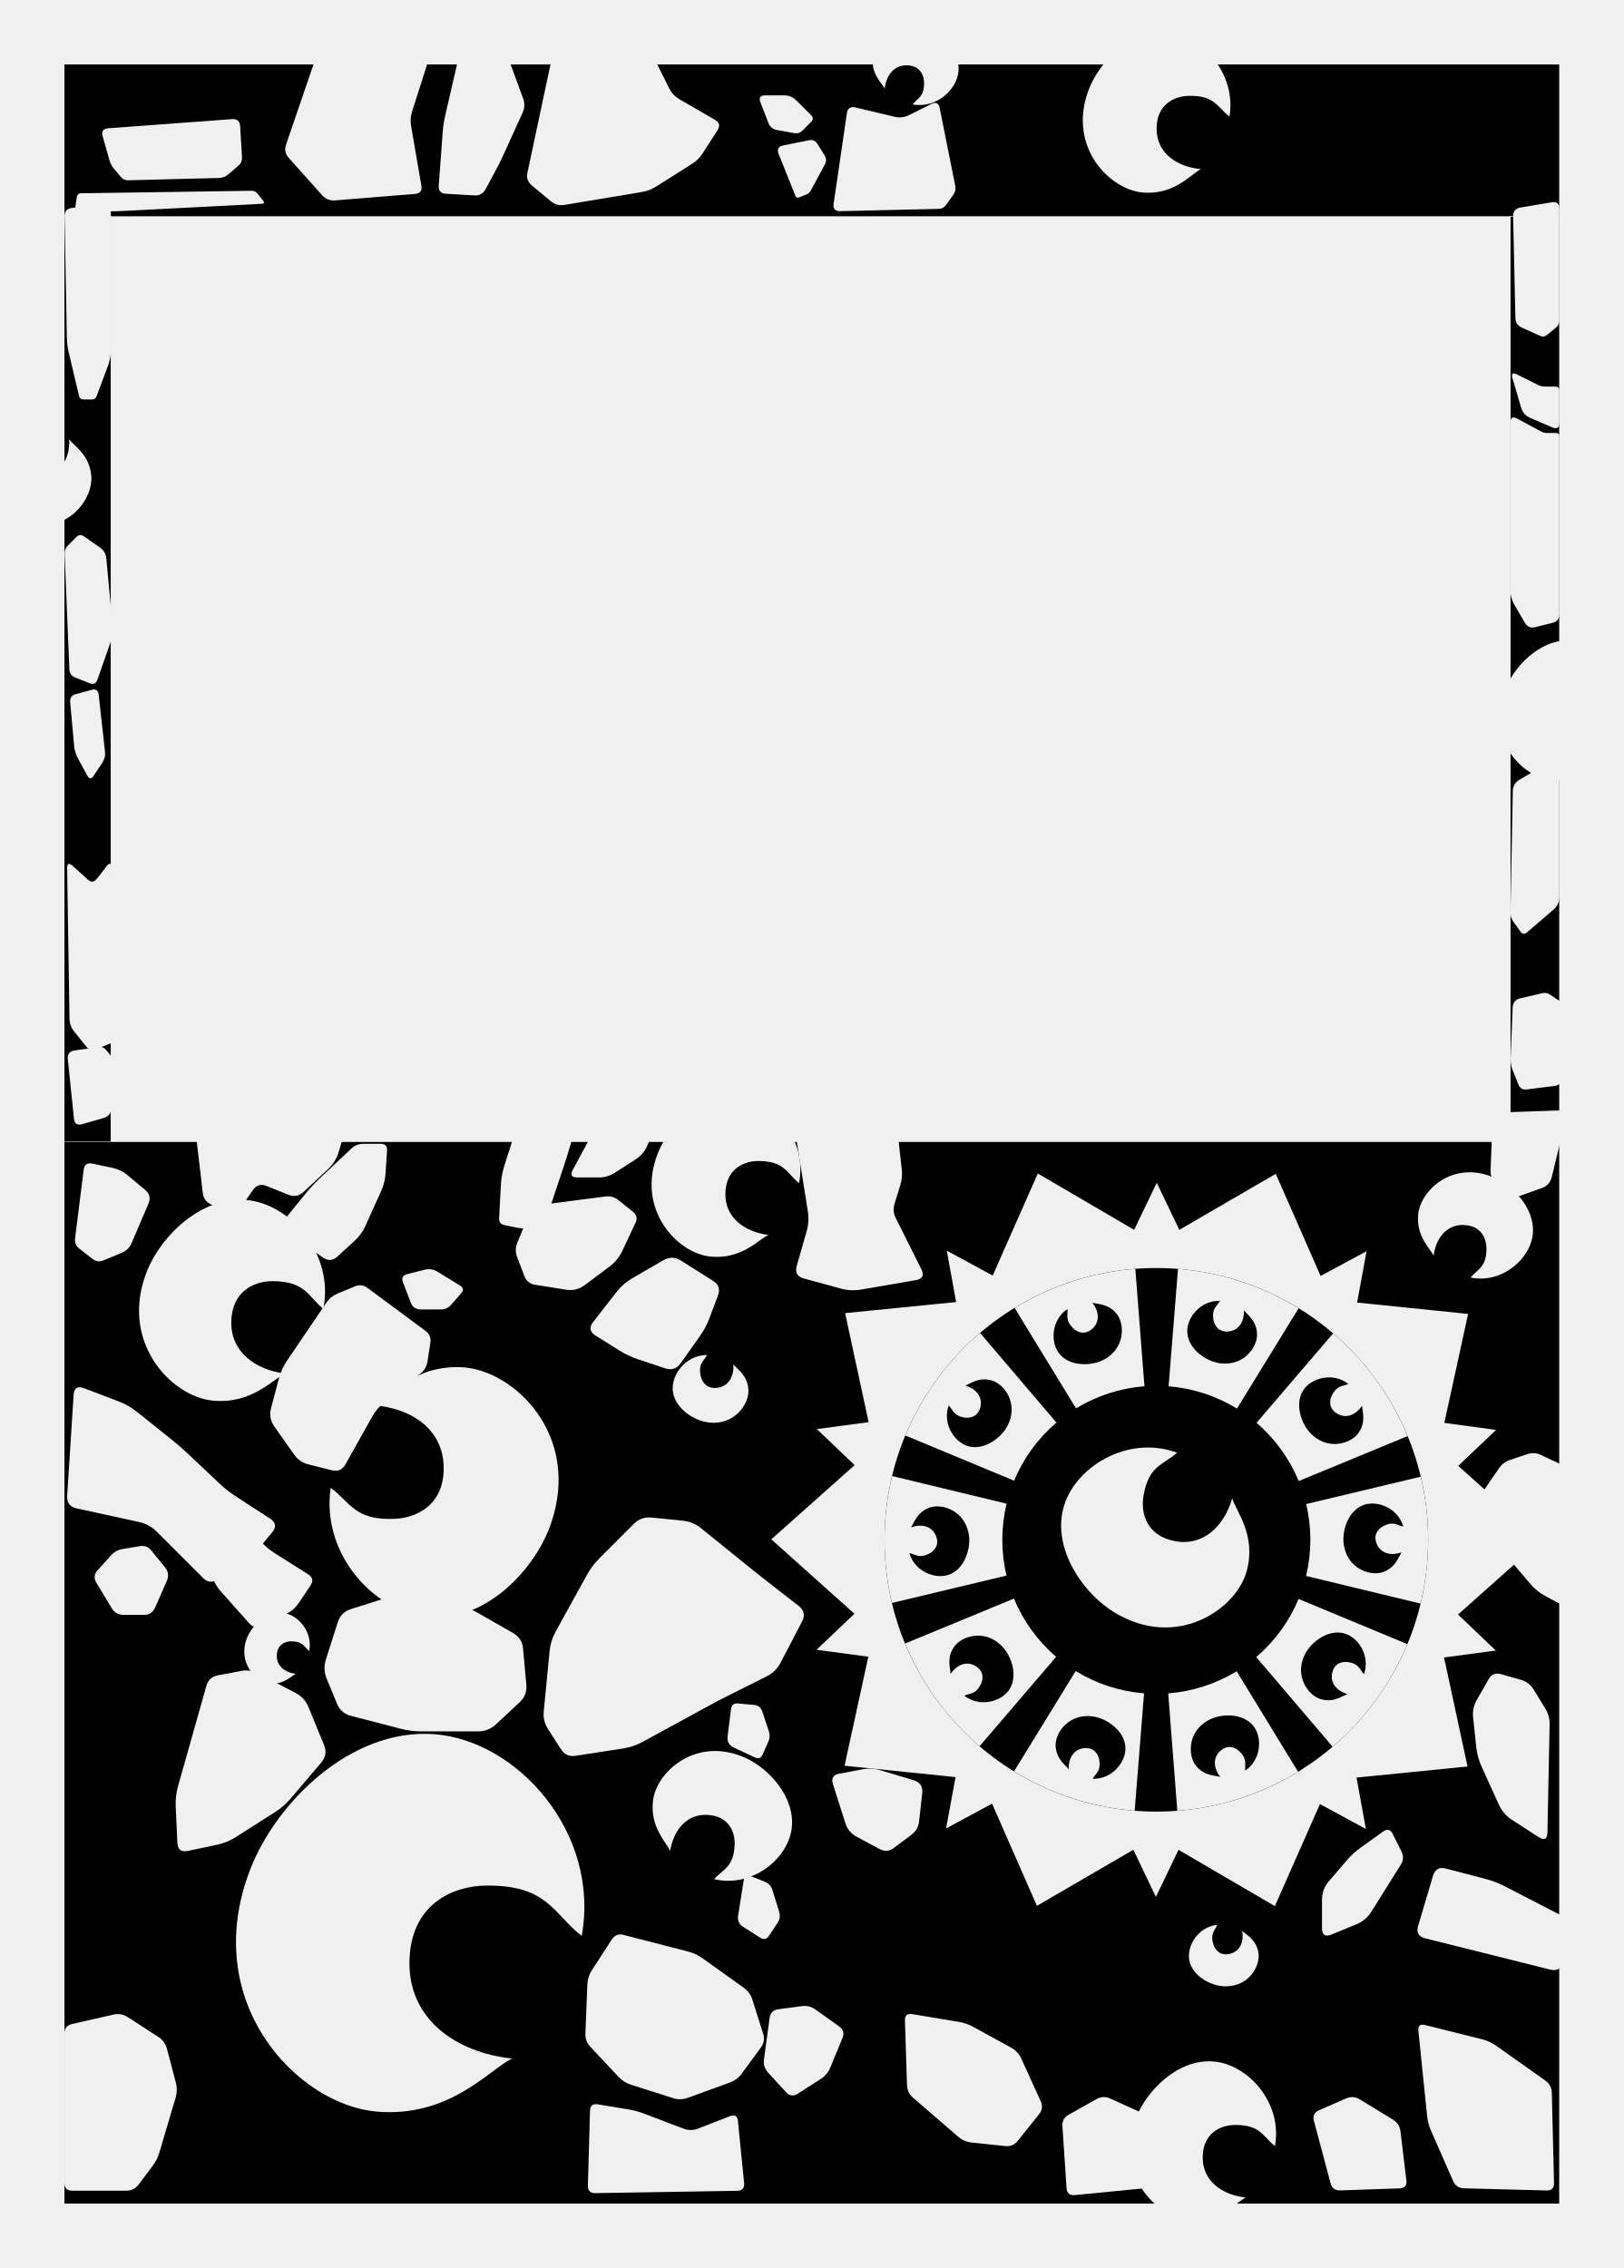
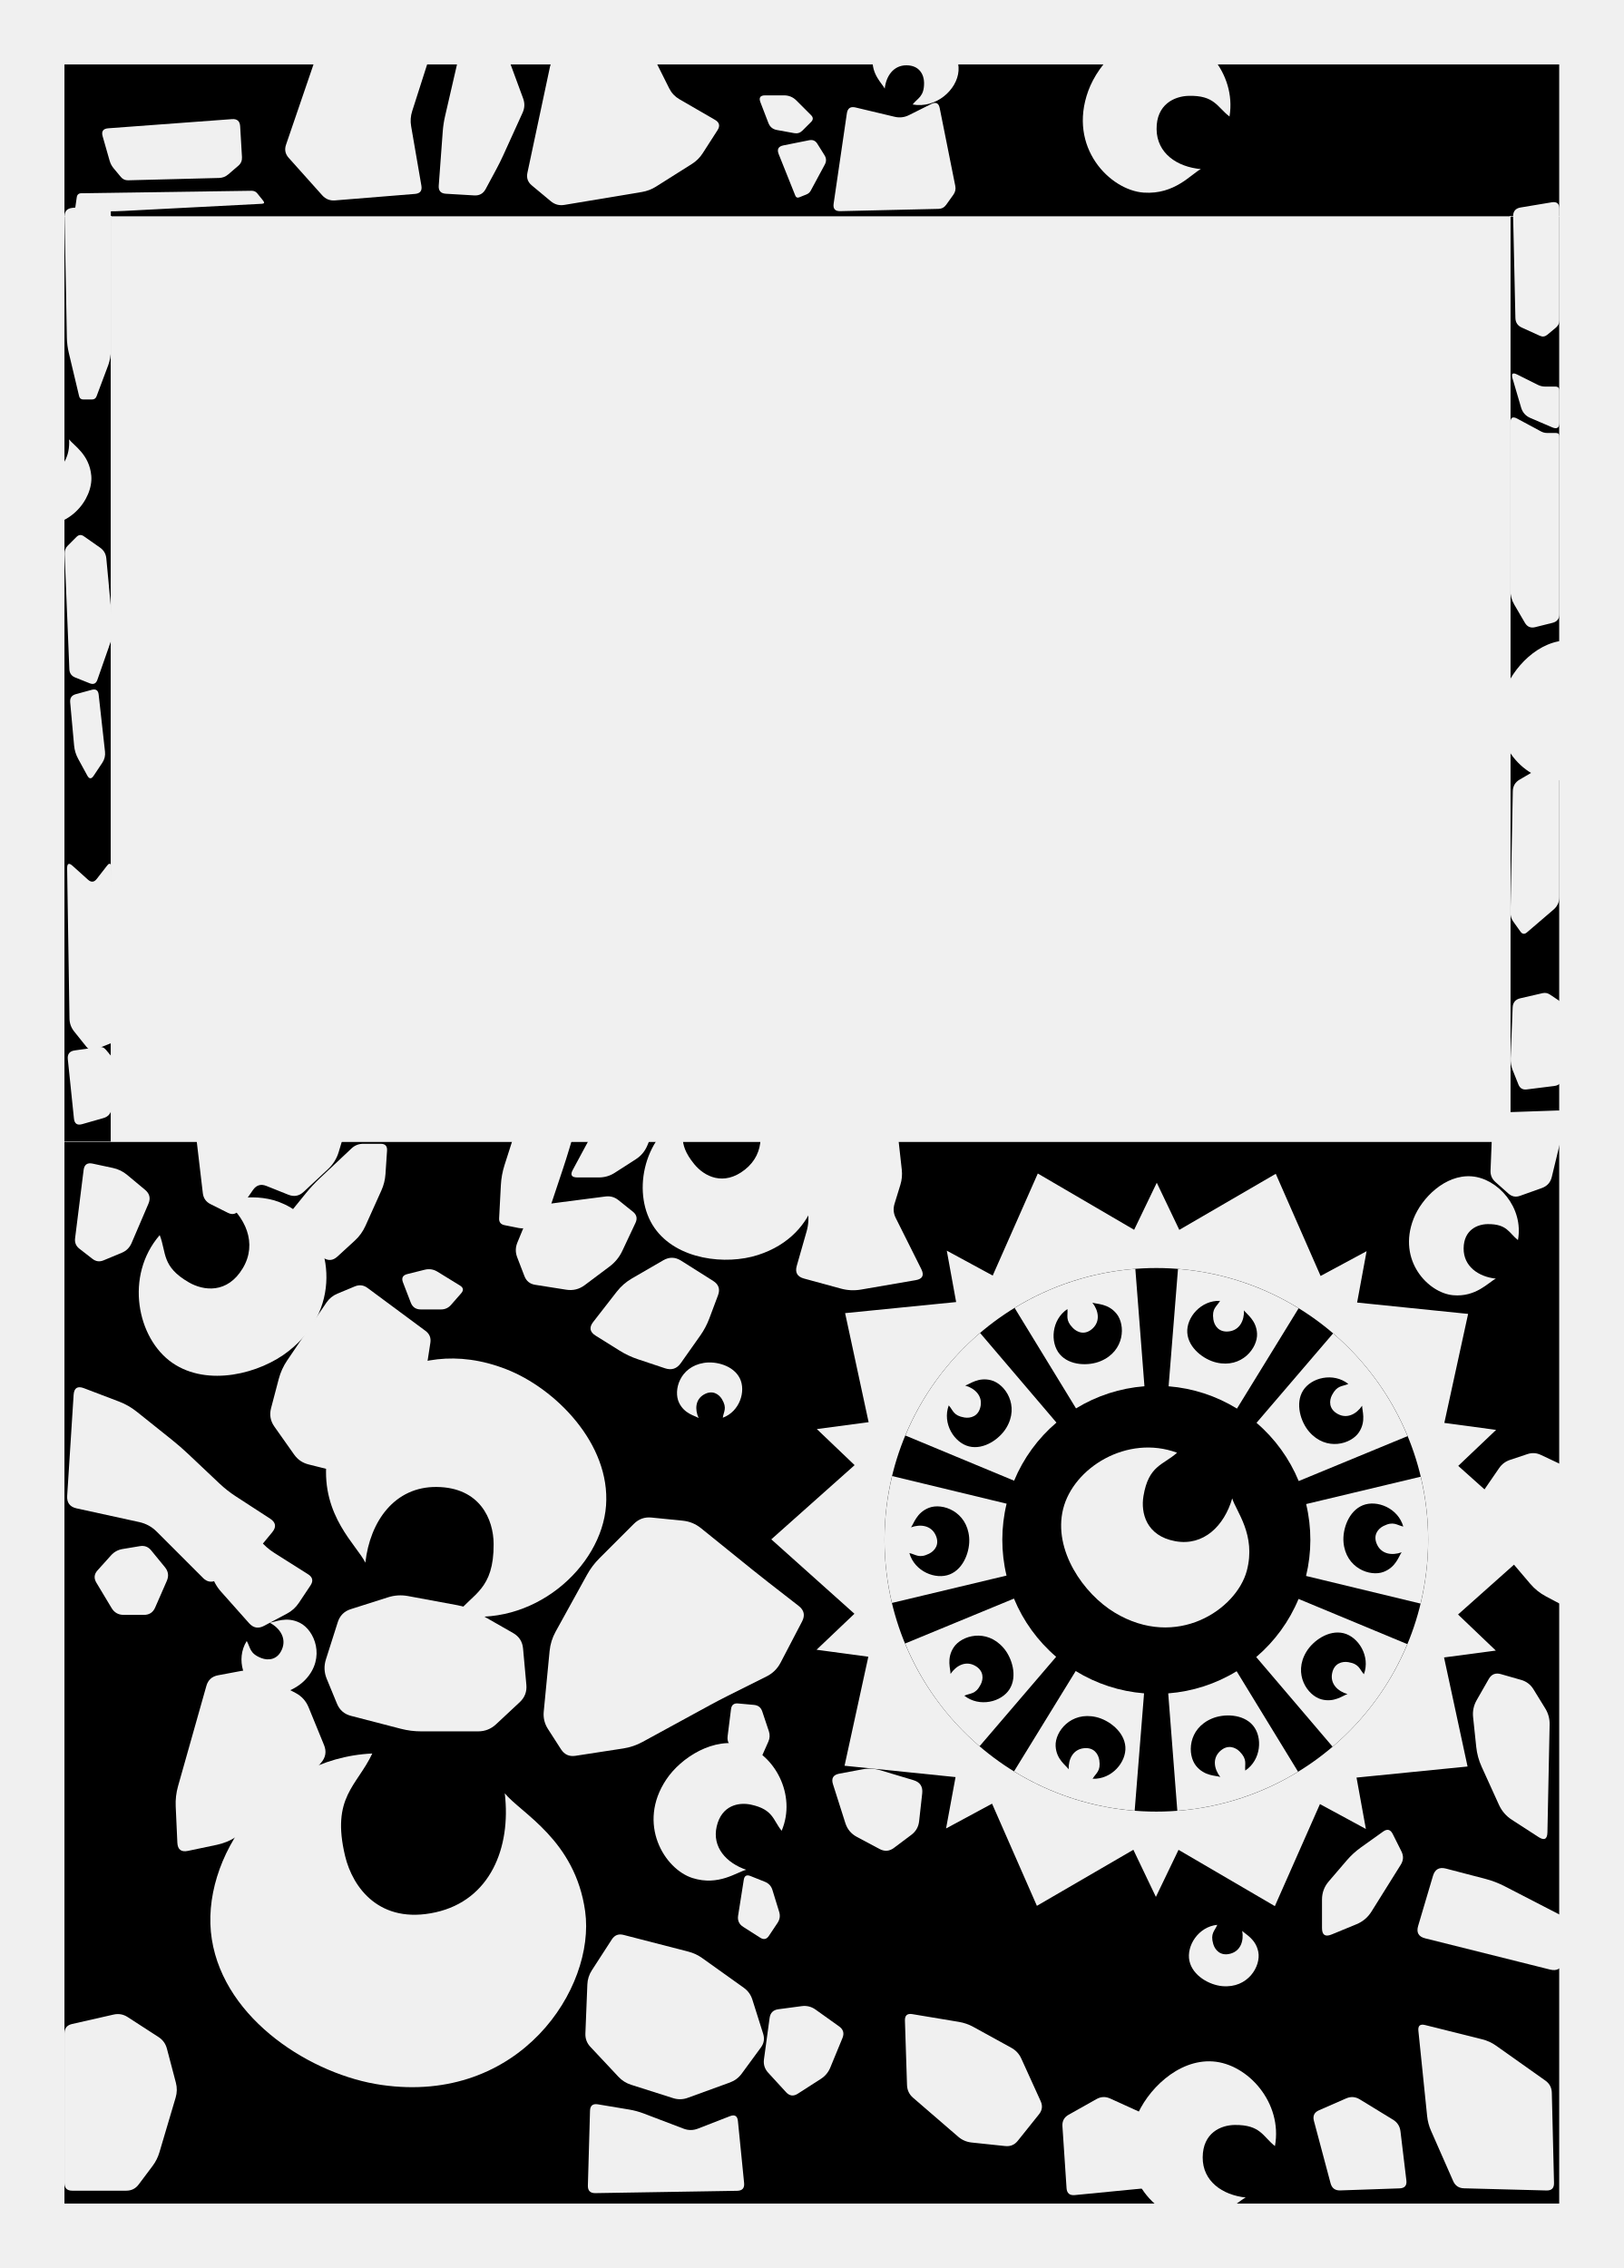
<svg xmlns="http://www.w3.org/2000/svg" viewBox="0 0 630 880">
  <defs>
    <clipPath id="darkness-observed">
      <rect x="25" y="25" width="580" height="59" />
      <rect x="25" y="84" width="18" height="359" />
      <rect x="586" y="84" width="19" height="359" />
      <rect x="25" y="443" width="580" height="412" />
    </clipPath>
    <mask id="darkness-network" maskUnits="userSpaceOnUse" x="0" y="0" width="630" height="880">
      <rect width="630" height="880" fill="white" />
      <g fill="black" fill-rule="evenodd">
        <g transform="translate(448.634 597.46) scale(1.004343) translate(-448 -598)">
          <path d="M 30.311 481.511 L 33.609 455.126 Q 34.000 452.000 37.080 452.660 L 44.920 454.340 Q 48.000 455.000 50.420 457.017 L 57.360 462.800 Q 60.000 465.000 58.646 468.159 L 52.127 483.371 Q 51.000 486.000 48.360 487.100 L 41.315 490.035 Q 39.000 491.000 37.020 489.460 L 31.980 485.540 Q 30.000 484.000 30.311 481.511 Z" />
          <path d="M 79.655 464.069 L 76.467 436.973 Q 76.000 433.000 79.999 432.934 L 133.001 432.066 Q 137.000 432.000 135.851 435.831 L 132.149 448.169 Q 131.000 452.000 128.076 454.729 L 118.598 463.575 Q 116.000 466.000 112.700 464.680 L 104.230 461.292 Q 101.000 460.000 99.020 462.860 L 93.680 470.573 Q 92.000 473.000 89.360 471.680 L 82.640 468.320 Q 80.000 467.000 79.655 464.069 Z" />
          <path d="M 126.066 488.946 L 112.277 479.294 Q 109.000 477.000 111.522 473.896 L 119.478 464.104 Q 122.000 461.000 124.913 458.259 L 137.078 446.809 Q 139.000 445.000 141.640 445.000 L 148.360 445.000 Q 151.000 445.000 150.824 447.634 L 150.220 456.700 Q 150.000 460.000 148.643 463.016 L 142.470 476.734 Q 141.000 480.000 138.360 482.420 L 131.640 488.580 Q 129.000 491.000 126.066 488.946 Z" />
          <path d="M 196.219 453.190 L 201.781 435.810 Q 203.000 432.000 206.996 431.826 L 222.004 431.174 Q 226.000 431.000 224.851 434.831 L 221.149 447.169 Q 220.000 451.000 218.735 454.795 L 213.753 469.742 Q 213.000 472.000 211.020 473.320 L 205.867 476.755 Q 204.000 478.000 201.800 477.560 L 196.200 476.440 Q 194.000 476.000 194.118 473.760 L 194.790 460.994 Q 195.000 457.000 196.219 453.190 Z" />
          <path d="M 222.565 455.094 L 233.104 435.522 Q 235.000 432.000 239.000 432.000 L 253.000 432.000 Q 257.000 432.000 255.477 435.699 L 251.394 445.614 Q 250.000 449.000 246.920 450.980 L 238.776 456.215 Q 236.000 458.000 232.700 458.000 L 224.300 458.000 Q 221.000 458.000 222.565 455.094 Z" />
          <path d="M 201.167 483.167 L 205.477 472.699 Q 207.000 469.000 210.967 468.488 L 235.206 465.361 Q 238.000 465.000 240.200 466.760 L 245.800 471.240 Q 248.000 473.000 246.800 475.549 L 241.703 486.381 Q 240.000 490.000 236.800 492.400 L 227.200 499.600 Q 224.000 502.000 220.049 501.376 L 208.027 499.478 Q 205.000 499.000 203.900 496.140 L 201.100 488.860 Q 200.000 486.000 201.167 483.167 Z" />
          <path d="M 159.973 506.331 L 156.977 498.540 Q 156.000 496.000 158.640 495.340 L 165.360 493.660 Q 168.000 493.000 170.318 494.426 L 179.008 499.774 Q 181.000 501.000 179.460 502.760 L 175.540 507.240 Q 174.000 509.000 171.661 509.000 L 163.860 509.000 Q 161.000 509.000 159.973 506.331 Z" />
          <path d="M 112.246 528.690 L 127.394 506.367 Q 129.000 504.000 131.640 502.900 L 138.360 500.100 Q 141.000 499.000 143.298 500.702 L 165.675 517.278 Q 168.000 519.000 167.560 521.860 L 166.440 529.140 Q 166.000 532.000 163.729 533.793 L 150.140 544.521 Q 147.000 547.000 145.046 550.490 L 134.773 568.834 Q 133.000 572.000 129.480 571.120 L 120.520 568.880 Q 117.000 568.000 114.908 565.036 L 107.307 554.268 Q 105.000 551.000 106.018 547.132 L 108.982 535.868 Q 110.000 532.000 112.246 528.690 Z" />
          <path d="M 230.456 513.843 L 239.544 502.157 Q 242.000 499.000 245.462 496.996 L 257.538 490.004 Q 261.000 488.000 264.382 490.136 L 276.822 497.993 Q 280.000 500.000 278.680 503.520 L 275.320 512.480 Q 274.000 516.000 271.832 519.071 L 264.307 529.732 Q 262.000 533.000 258.205 531.735 L 247.795 528.265 Q 244.000 527.000 240.608 524.880 L 231.392 519.120 Q 228.000 517.000 230.456 513.843 Z" />
          <path d="M 313.372 471.050 L 307.628 434.950 Q 307.000 431.000 311.000 431.000 L 343.000 431.000 Q 347.000 431.000 347.442 434.976 L 349.670 455.026 Q 350.000 458.000 349.120 460.860 L 346.880 468.140 Q 346.000 471.000 347.338 473.676 L 357.211 493.422 Q 359.000 497.000 355.058 497.680 L 333.942 501.320 Q 330.000 502.000 326.141 500.948 L 311.859 497.052 Q 308.000 496.000 309.099 492.154 L 312.901 478.846 Q 314.000 475.000 313.372 471.050 Z" />
          <path d="M 27.255 581.008 L 29.745 541.992 Q 30.000 538.000 33.738 539.424 L 47.262 544.576 Q 51.000 546.000 54.123 548.499 L 67.877 559.501 Q 71.000 562.000 73.908 564.746 L 86.092 576.254 Q 89.000 579.000 92.354 581.180 L 105.646 589.820 Q 109.000 592.000 106.457 595.088 L 97.002 606.568 Q 95.000 609.000 92.140 610.320 L 84.860 613.680 Q 82.000 615.000 79.773 612.773 L 61.828 594.828 Q 59.000 592.000 55.092 591.145 L 30.908 585.855 Q 27.000 585.000 27.255 581.008 Z" />
          <path d="M 38.980 609.800 L 44.210 603.989 Q 46.000 602.000 48.640 601.560 L 55.360 600.440 Q 58.000 600.000 59.695 602.071 L 65.020 608.580 Q 67.000 611.000 65.747 613.865 L 61.235 624.178 Q 60.000 627.000 56.920 627.000 L 49.080 627.000 Q 46.000 627.000 44.415 624.359 L 38.523 614.538 Q 37.000 612.000 38.980 609.800 Z" />
          <path d="M 82.969 611.135 L 76.850 588.189 Q 76.000 585.000 79.300 585.000 L 87.700 585.000 Q 91.000 585.000 93.081 587.561 L 101.478 597.896 Q 104.000 601.000 107.382 603.136 L 120.317 611.306 Q 123.000 613.000 121.240 615.640 L 116.760 622.360 Q 115.000 625.000 112.200 626.493 L 103.300 631.240 Q 100.000 633.000 97.515 630.205 L 86.657 617.990 Q 84.000 615.000 82.969 611.135 Z" />
          <path d="M 70.088 693.151 L 81.026 654.446 Q 82.000 651.000 85.520 650.340 L 94.480 648.660 Q 98.000 648.000 101.172 649.662 L 115.457 657.144 Q 119.000 659.000 120.515 662.702 L 126.485 677.298 Q 128.000 681.000 125.409 684.048 L 113.591 697.952 Q 111.000 701.000 107.625 703.148 L 92.375 712.852 Q 89.000 715.000 85.086 715.824 L 73.914 718.176 Q 70.000 719.000 69.818 715.004 L 69.182 700.996 Q 69.000 697.000 70.088 693.151 Z" />
          <path d="M 127.213 644.188 L 131.787 629.812 Q 133.000 626.000 136.812 624.787 L 151.188 620.213 Q 155.000 619.000 158.933 619.728 L 178.067 623.272 Q 182.000 624.000 185.473 625.985 L 199.527 634.015 Q 203.000 636.000 203.362 639.984 L 204.638 654.016 Q 205.000 658.000 202.076 660.729 L 192.924 669.271 Q 190.000 672.000 186.000 672.000 L 164.000 672.000 Q 160.000 672.000 156.128 670.996 L 136.872 666.004 Q 133.000 665.000 131.477 661.301 L 127.523 651.699 Q 126.000 648.000 127.213 644.188 Z" />
          <path d="M 215.932 633.498 L 228.068 611.502 Q 230.000 608.000 232.828 605.172 L 246.172 591.828 Q 249.000 589.000 252.980 589.398 L 265.020 590.602 Q 269.000 591.000 272.112 593.513 L 291.888 609.487 Q 295.000 612.000 298.157 614.456 L 309.843 623.544 Q 313.000 626.000 311.150 629.546 L 302.850 645.454 Q 301.000 649.000 297.422 650.789 L 282.578 658.211 Q 279.000 660.000 275.488 661.915 L 249.512 676.085 Q 246.000 678.000 242.047 678.608 L 223.619 681.443 Q 220.000 682.000 218.020 678.920 L 212.980 671.080 Q 211.000 668.000 211.353 664.355 L 213.615 640.981 Q 214.000 637.000 215.932 633.498 Z" />
          <path d="M 282.391 673.874 L 283.699 663.411 Q 284.000 661.000 286.420 661.220 L 292.580 661.780 Q 295.000 662.000 295.768 664.305 L 298.315 671.944 Q 299.000 674.000 298.120 675.980 L 295.880 681.020 Q 295.000 683.000 293.033 682.092 L 284.860 678.320 Q 282.000 677.000 282.391 673.874 Z" />
          <path d="M 327.866 707.436 L 323.086 692.413 Q 322.000 689.000 325.520 688.340 L 334.480 686.660 Q 338.000 686.000 341.430 687.029 L 354.184 690.855 Q 358.000 692.000 357.560 695.960 L 356.364 706.720 Q 356.000 710.000 353.360 711.980 L 346.640 717.020 Q 344.000 719.000 341.088 717.447 L 332.300 712.760 Q 329.000 711.000 327.866 707.436 Z" />
          <path d="M 286.447 743.167 L 288.630 729.340 Q 289.000 727.000 291.200 727.880 L 296.800 730.120 Q 299.000 731.000 299.697 733.265 L 302.300 741.726 Q 303.000 744.000 301.680 745.980 L 298.320 751.020 Q 297.000 753.000 294.992 751.722 L 288.420 747.540 Q 286.000 746.000 286.447 743.167 Z" />
          <path d="M 577.106 455.353 L 577.840 436.997 Q 578.000 433.000 581.998 432.862 L 603.002 432.138 Q 607.000 432.000 606.061 435.888 L 600.767 457.821 Q 600.000 461.000 596.920 462.100 L 588.495 465.109 Q 586.000 466.000 584.020 464.240 L 578.980 459.760 Q 577.000 458.000 577.106 455.353 Z" />
          <path d="M 572.951 581.162 L 580.423 570.293 Q 582.000 568.000 584.640 567.120 L 591.360 564.880 Q 594.000 564.000 596.518 565.185 L 607.381 570.297 Q 611.000 572.000 611.073 575.999 L 611.927 623.001 Q 612.000 627.000 608.465 625.128 L 598.535 619.872 Q 595.000 618.000 592.409 614.952 L 580.230 600.624 Q 578.000 598.000 576.460 594.920 L 572.540 587.080 Q 571.000 584.000 572.951 581.162 Z" />
          <path d="M 571.760 659.920 L 576.411 651.781 Q 578.000 649.000 581.080 649.880 L 588.920 652.120 Q 592.000 653.000 593.679 655.728 L 598.240 663.140 Q 600.000 666.000 599.931 669.357 L 599.082 711.001 Q 599.000 715.000 595.642 712.827 L 585.358 706.173 Q 582.000 704.000 580.345 700.359 L 573.655 685.641 Q 572.000 682.000 571.581 678.022 L 570.371 666.528 Q 570.000 663.000 571.760 659.920 Z" />
          <path d="M 527.080 716.800 L 535.598 710.716 Q 538.000 709.000 539.320 711.640 L 542.680 718.360 Q 544.000 721.000 542.436 723.503 L 531.120 741.608 Q 529.000 745.000 525.301 746.523 L 515.699 750.477 Q 512.000 752.000 512.000 748.000 L 512.000 737.000 Q 512.000 733.000 514.603 729.963 L 521.537 721.874 Q 524.000 719.000 527.080 716.800 Z" />
          <path d="M 549.136 747.165 L 554.864 727.835 Q 556.000 724.000 559.870 725.010 L 575.130 728.990 Q 579.000 730.000 582.554 731.835 L 606.446 744.165 Q 610.000 746.000 608.795 749.814 L 605.205 761.186 Q 604.000 765.000 600.119 764.030 L 551.881 751.970 Q 548.000 751.000 549.136 747.165 Z" />
-           <path d="M 126.212 508.778 C 130.442 487.606 113.606 468.181 96.435 466.702 C 79.25 465.221 63.673 480.39 58.2 493.918 C 47.139 521.115 67.16 542.503 83.307 544.203 C 98.375 545.778 106.575 536.046 111.424 533.774 C 99.95 532.332 90.379 525.38 90.652 513.685 C 90.933 501.638 99.866 498.014 106.696 498.068 C 119.413 498.166 120.341 504.023 126.212 508.778 Z" />
-           <path d="M 129.048 577.912 C 125.189 604.363 147.265 627.289 168.59 628.005 C 189.934 628.722 208.21 608.958 214.1 591.877 C 226.015 557.535 199.874 532.388 179.8 531.332 C 161.068 530.362 151.56 542.925 145.711 546.049 C 159.992 547.088 172.276 555.063 172.696 569.541 C 173.129 584.454 162.32 589.513 153.871 589.889 C 138.141 590.592 136.615 583.411 129.048 577.912 Z" />
-           <path d="M 226.021 751.025 C 233.264 711.169 201.043 675.282 168.785 673.069 C 136.499 670.855 107.775 699.82 97.951 725.377 C 78.091 776.757 116.349 816.224 146.695 818.885 C 175.013 821.345 190.077 802.821 199.1 798.4 C 177.527 796.071 159.345 783.342 159.475 761.394 C 159.608 738.786 176.245 731.696 189.06 731.574 C 212.92 731.341 214.852 742.297 226.021 751.025 Z" />
-           <path d="M 277.191 729.093 C 291.8 732.546 305.704 721.319 307.149 709.425 C 308.595 697.52 298.433 686.329 289.166 682.198 C 270.538 673.852 255.191 687.245 253.618 698.422 C 252.159 708.854 258.721 714.788 260.183 718.212 C 261.462 710.274 266.525 703.793 274.645 704.266 C 283.008 704.754 285.31 711.049 285.106 715.793 C 284.729 724.627 280.638 725.129 277.191 729.093 Z" />
-           <path d="M 309.97 460.222 C 313.354 443.284 299.884 427.745 286.148 426.561 C 272.4 425.377 259.938 437.512 255.56 448.334 C 246.711 470.092 262.728 487.202 275.645 488.563 C 287.7 489.822 294.26 482.037 298.139 480.219 C 288.96 479.066 281.303 473.504 281.522 464.148 C 281.747 454.51 288.892 451.611 294.357 451.654 C 304.531 451.733 305.273 456.418 309.97 460.222 Z" />
-           <path d="M 569.413 496.692 C 581.511 499.11 592.611 489.489 593.456 479.677 C 594.302 469.857 585.634 460.956 577.904 457.829 C 562.363 451.508 550.141 462.949 549.169 472.175 C 548.27 480.786 553.831 485.471 555.129 488.243 C 555.953 481.686 559.926 476.216 566.609 476.373 C 573.493 476.533 575.564 481.637 575.533 485.54 C 575.477 492.808 572.13 493.338 569.413 496.692 Z" />
-           <path d="M 120.76 640.979 C 122.251 633.518 116.318 626.673 110.268 626.152 C 104.212 625.63 98.723 630.976 96.794 635.743 C 92.896 645.326 99.952 652.863 105.641 653.462 C 110.951 654.017 113.841 650.588 115.549 649.787 C 111.506 649.279 108.133 646.829 108.23 642.708 C 108.329 638.463 111.477 637.186 113.883 637.205 C 118.365 637.24 118.692 639.303 120.76 640.979 Z" />
-           <path d="M 274.446 526.6 C 266.427 526.558 260.538 534.074 261.216 540.439 C 261.894 546.81 268.528 551.414 273.849 552.451 C 284.549 554.556 290.928 545.741 290.404 539.733 C 289.91 534.127 285.78 531.827 284.608 530.22 C 284.896 534.506 283.039 538.488 278.756 539.218 C 274.343 539.969 272.389 536.969 271.925 534.475 C 271.059 529.831 273.129 529.078 274.446 526.6 Z" />
+           <path d="M 63.005 480.285 C 49.395 495.984 54.241 520.242 67.9 529.646 C 81.572 539.058 101.818 533.778 112.83 525.064 C 135.02 507.575 128.444 480.161 115.746 471.058 C 103.89 462.574 92.401 466.814 87.264 466.409 C 96.177 473.072 100.877 483.441 95.085 493.094 C 89.12 503.038 79.924 501.821 74.237 498.527 C 63.645 492.396 65.654 487.055 63.005 480.285 Z" />
+           <path d="M 177.464 626.933 C 206.977 632.431 233.678 608.67 235.423 584.771 C 237.17 560.851 215.798 539.469 196.89 532.105 C 158.877 517.219 129.504 545.443 127.432 567.923 C 125.517 588.901 139.196 600.126 142.443 606.827 C 144.239 590.848 153.732 577.414 169.997 577.582 C 186.751 577.755 191.952 590.108 192 599.605 C 192.094 617.288 183.969 618.684 177.464 626.933 Z" />
+           <path d="M 145.121 680.554 C 105.438 682.356 78.187 721.011 83.134 752.331 C 88.085 783.678 122.061 804.793 148.641 808.589 C 202.102 816.325 231.452 771.115 227.353 741.525 C 223.505 713.918 202.501 703.573 196.299 695.917 C 198.796 717.047 190.609 737.214 169.601 741.895 C 147.961 746.716 137.541 732.365 134.619 720.143 C 129.173 697.386 139.223 693.141 145.121 680.554 Z" />
+           <path d="M 303.261 710.408 C 309.155 696.476 300.343 680.767 288.769 677.327 C 277.184 673.883 264.351 682.093 258.685 690.605 C 247.252 707.707 257.971 725.213 268.812 728.66 C 278.931 731.869 285.933 726.349 289.582 725.474 C 281.911 722.864 276.325 716.741 278.164 708.753 C 280.058 700.526 286.7 699.3 291.38 700.302 C 300.094 702.165 299.903 706.316 303.261 710.408 Z" />
+           <path d="M 265.785 433.707 C 249.109 442.761 245.465 465.058 254.126 477.484 C 262.794 489.921 281.8 491.905 294.013 487.99 C 318.6 480.16 321.779 454.608 313.843 442.749 C 306.429 431.689 295.245 431.626 290.983 429.63 C 296.464 438.189 297.154 448.563 289.104 454.958 C 280.811 461.545 273.339 457.553 269.533 452.91 C 262.445 444.268 265.878 440.347 265.785 433.707 Z" />
+           <path d="M 587.693 482.205 C 590.021 469.653 579.907 458.307 569.743 457.573 C 559.57 456.839 550.485 465.935 547.36 473.978 C 541.043 490.149 553.056 502.63 562.617 503.503 C 571.539 504.31 576.307 498.489 579.156 497.106 C 572.36 496.347 566.644 492.315 566.709 485.399 C 566.777 478.274 572.028 476.058 576.067 476.034 C 583.586 475.987 584.183 479.442 587.693 482.205 Z" />
+           <path d="M 96.616 637.085 C 92.148 644.229 95.611 653.645 101.675 656.557 C 107.744 659.471 115.526 656.085 119.392 651.902 C 127.186 643.502 122.831 632.929 117.172 630.078 C 111.889 627.422 107.551 629.842 105.467 630.002 C 109.457 632.113 111.99 635.973 110.275 640.205 C 108.509 644.563 104.748 644.653 102.262 643.69 C 97.633 641.897 98.103 639.631 96.616 637.085 Z" />
+           <path d="M 280.524 550.827 C 287.049 548.44 289.562 540.559 287.091 535.595 C 284.617 530.626 277.839 528.89 273.205 529.654 C 263.88 531.174 261.361 540.259 263.601 544.98 C 265.694 549.383 269.742 550.004 271.179 550.955 C 269.651 547.561 269.957 543.767 273.215 541.881 C 276.572 539.939 279.064 541.786 280.194 543.671 C 282.299 547.181 280.846 548.417 280.524 550.827 Z" />
          <g transform="translate(448 598)">
            <path d="M 0.171 -137.954 L 8.872 -119.746 L 46.138 -141.403 L 63.46 -101.935 L 81.225 -111.507 L 77.563 -91.662 L 120.441 -87.278 L 111.256 -45.167 L 131.255 -42.468 L 116.627 -28.566 L 148.739 0.184 L 116.556 28.854 L 131.149 42.792 L 111.144 45.442 L 120.225 87.576 L 77.336 91.853 L 80.949 111.707 L 63.207 102.092 L 45.788 141.516 L 8.576 119.768 L -0.171 137.954 L -8.872 119.746 L -46.138 141.403 L -63.46 101.935 L -81.225 111.507 L -77.563 91.662 L -120.441 87.278 L -111.256 45.167 L -131.255 42.468 L -116.627 28.566 L -148.739 -0.184 L -116.556 -28.854 L -131.149 -42.792 L -111.144 -45.442 L -120.225 -87.576 L -77.336 -91.853 L -80.949 -111.707 L -63.207 -102.092 L -45.788 -141.516 L -8.576 -119.768 Z M 105 0 A 105 105 0 1 0 -105 0 A 105 105 0 1 0 105 0 Z" />
            <path d="M 8.368 -104.666 A 105 105 0 0 1 54.973 -89.459 L 31.151 -50.694 A 59.5 59.5 0 0 0 4.742 -59.311 Z" />
            <path d="M 68.291 -79.758 A 105 105 0 0 1 97.057 -40.062 L 54.999 -22.702 A 59.5 59.5 0 0 0 38.698 -45.196 Z" />
            <path d="M 102.129 -24.385 A 105 105 0 0 1 102.068 24.638 L 57.839 13.962 A 59.5 59.5 0 0 0 57.873 -13.818 Z" />
            <path d="M 96.958 40.302 A 105 105 0 0 1 68.093 79.927 L 38.586 45.292 A 59.5 59.5 0 0 0 54.943 22.838 Z" />
            <path d="M 54.752 89.595 A 105 105 0 0 1 8.109 104.686 L 4.595 59.322 A 59.5 59.5 0 0 0 31.026 50.77 Z" />
            <path d="M -8.368 104.666 A 105 105 0 0 1 -54.973 89.459 L -31.151 50.694 A 59.5 59.5 0 0 0 -4.742 59.311 Z" />
            <path d="M -68.291 79.758 A 105 105 0 0 1 -97.057 40.062 L -54.999 22.702 A 59.5 59.5 0 0 0 -38.698 45.196 Z" />
            <path d="M -102.129 24.385 A 105 105 0 0 1 -102.068 -24.638 L -57.839 -13.962 A 59.5 59.5 0 0 0 -57.873 13.818 Z" />
            <path d="M -96.958 -40.302 A 105 105 0 0 1 -68.093 -79.927 L -38.586 -45.292 A 59.5 59.5 0 0 0 -54.943 -22.838 Z" />
            <path d="M -54.752 -89.595 A 105 105 0 0 1 -8.109 -104.686 L -4.595 -59.322 A 59.5 59.5 0 0 0 -31.026 -50.77 Z" />
          </g>
          <path d="M 456.008 564.351 C 436.723 557.217 415.942 570.161 411.993 586.092 C 408.039 602.037 419.988 618.949 431.897 626.112 C 455.832 640.57 478.934 624.923 482.939 609.988 C 486.665 596.048 478.733 586.885 477.317 581.985 C 474.252 592.564 466.286 600.531 455.326 598.532 C 444.036 596.472 441.957 587.53 443.026 581.113 C 445.013 569.165 450.66 569.165 456.008 564.351 Z" />
          <g fill="white">
            <path d="M 472.611 505.689 C 465.214 505.392 459.539 512.135 459.959 518.029 C 460.38 523.928 466.352 528.389 471.226 529.517 C 481.029 531.804 487.198 523.877 486.908 518.318 C 486.633 513.131 482.898 510.876 481.868 509.356 C 481.995 513.318 480.154 516.933 476.18 517.467 C 472.085 518.018 470.378 515.188 470.031 512.872 C 469.382 508.56 471.315 507.932 472.611 505.689 Z" />
            <path d="M 522.17 537.784 C 516.36 533.196 507.805 535.316 504.681 540.331 C 501.554 545.351 503.763 552.471 507.044 556.248 C 513.63 563.861 523.28 561.073 526.313 556.405 C 529.14 552.047 527.443 548.028 527.504 546.192 C 525.278 549.473 521.664 551.315 518.134 549.411 C 514.497 547.45 514.78 544.157 515.86 542.079 C 517.87 538.209 519.803 538.838 522.17 537.784 Z" />
            <path d="M 543.398 592.88 C 541.395 585.754 533.228 582.441 527.753 584.661 C 522.272 586.884 519.875 593.943 520.309 598.927 C 521.163 608.957 530.608 612.375 535.806 610.381 C 540.654 608.516 541.644 604.267 542.772 602.818 C 539.042 604.164 535.036 603.53 533.299 599.914 C 531.51 596.19 533.674 593.693 535.769 592.646 C 539.67 590.697 540.865 592.341 543.398 592.88 Z" />
            <path d="M 528.188 649.932 C 530.756 642.989 526.097 635.508 520.362 634.086 C 514.621 632.663 508.533 636.965 505.954 641.252 C 500.749 649.869 506.382 658.185 511.759 659.627 C 516.777 660.968 520.076 658.113 521.84 657.603 C 518.032 656.5 515.163 653.632 515.883 649.686 C 516.625 645.622 519.844 644.874 522.154 645.258 C 526.455 645.974 526.455 648.007 528.188 649.932 Z" />
            <path d="M 482.349 687.147 C 488.507 683.04 489.135 674.249 485.331 669.727 C 481.523 665.202 474.069 665.103 469.463 667.056 C 460.188 670.968 459.856 681.007 463.359 685.334 C 466.63 689.369 470.977 688.997 472.704 689.622 C 470.272 686.491 469.637 682.485 472.538 679.716 C 475.527 676.863 478.571 678.15 480.214 679.819 C 483.273 682.926 482.078 684.571 482.349 687.147 Z" />
            <path d="M 423.389 690.311 C 430.786 690.608 436.461 683.865 436.041 677.971 C 435.62 672.072 429.648 667.611 424.774 666.483 C 414.971 664.196 408.802 672.123 409.092 677.682 C 409.367 682.869 413.102 685.124 414.132 686.644 C 414.005 682.682 415.846 679.067 419.82 678.533 C 423.915 677.982 425.622 680.812 425.969 683.128 C 426.618 687.44 424.685 688.068 423.389 690.311 Z" />
            <path d="M 373.83 658.216 C 379.64 662.804 388.195 660.684 391.319 655.669 C 394.446 650.649 392.237 643.529 388.956 639.752 C 382.37 632.139 372.719 634.927 369.687 639.595 C 366.86 643.953 368.557 647.972 368.496 649.808 C 370.723 646.527 374.336 644.685 377.866 646.589 C 381.503 648.55 381.22 651.843 380.14 653.921 C 378.13 657.791 376.197 657.162 373.83 658.216 Z" />
            <path d="M 352.602 603.12 C 354.605 610.246 362.772 613.559 368.247 611.339 C 373.728 609.116 376.125 602.057 375.691 597.073 C 374.837 587.043 365.392 583.625 360.195 585.619 C 355.346 587.484 354.356 591.733 353.228 593.182 C 356.958 591.836 360.964 592.47 362.701 596.086 C 364.49 599.81 362.325 602.307 360.231 603.354 C 356.33 605.303 355.135 603.659 352.602 603.12 Z" />
            <path d="M 367.812 546.068 C 365.244 553.011 369.903 560.492 375.638 561.914 C 381.379 563.337 387.467 559.035 390.046 554.748 C 395.251 546.131 389.618 537.815 384.241 536.373 C 379.223 535.032 375.924 537.887 374.16 538.397 C 377.968 539.5 380.837 542.368 380.117 546.314 C 379.375 550.378 376.156 551.126 373.846 550.742 C 369.545 550.026 369.545 547.993 367.812 546.068 Z" />
            <path d="M 413.651 508.853 C 407.493 512.96 406.865 521.751 410.669 526.273 C 414.477 530.798 421.931 530.897 426.537 528.944 C 435.812 525.032 436.144 514.993 432.641 510.666 C 429.37 506.631 425.023 507.003 423.296 506.378 C 425.728 509.509 426.363 513.515 423.462 516.284 C 420.473 519.137 417.429 517.85 415.786 516.181 C 412.727 513.074 413.922 511.429 413.651 508.853 Z" />
          </g>
        </g>
        <path d="M 42.528 62.348 L 39.824 52.885 Q 39.000 50.000 41.992 49.778 L 90.008 46.222 Q 93.000 46.000 93.176 48.995 L 93.881 60.975 Q 94.000 63.000 92.460 64.320 L 88.540 67.680 Q 87.000 69.000 84.972 69.052 L 49.718 69.956 Q 48.000 70.000 46.900 68.680 L 44.100 65.320 Q 43.000 64.000 42.528 62.348 Z" />
        <path d="M 29.220 80.460 L 29.780 76.540 Q 30.000 75.000 31.555 74.977 L 97.591 74.020 Q 99.000 74.000 99.880 75.100 L 102.120 77.900 Q 103.000 79.000 101.593 79.073 L 47.996 81.845 Q 45.000 82.000 42.000 82.000 L 30.556 82.000 Q 29.000 82.000 29.220 80.460 Z" />
        <path d="M 110.971 56.162 L 122.029 23.838 Q 123.000 21.000 126.000 21.000 L 164.000 21.000 Q 167.000 21.000 166.086 23.857 L 159.914 43.143 Q 159.000 46.000 159.510 48.956 L 163.490 72.044 Q 164.000 75.000 161.010 75.242 L 129.990 77.758 Q 127.000 78.000 125.000 75.764 L 112.000 61.236 Q 110.000 59.000 110.971 56.162 Z" />
        <path d="M 172.675 45.077 L 177.325 24.923 Q 178.000 22.000 181.000 22.000 L 194.000 22.000 Q 197.000 22.000 198.037 24.815 L 202.963 38.185 Q 204.000 41.000 202.759 43.731 L 195.241 60.269 Q 194.000 63.000 192.578 65.641 L 188.422 73.359 Q 187.000 76.000 184.005 75.824 L 172.995 75.176 Q 170.000 75.000 170.222 72.008 L 171.778 50.992 Q 172.000 48.000 172.675 45.077 Z" />
        <path d="M 204.624 67.066 L 213.376 25.934 Q 214.000 23.000 216.996 22.846 L 250.004 21.154 Q 253.000 21.000 254.342 23.683 L 259.658 34.317 Q 261.000 37.000 263.596 38.503 L 277.404 46.497 Q 280.000 48.000 278.378 50.524 L 272.622 59.476 Q 271.000 62.000 268.464 63.602 L 254.536 72.398 Q 252.000 74.000 249.041 74.493 L 218.959 79.507 Q 216.000 80.000 213.695 78.079 L 206.305 71.921 Q 204.000 70.000 204.624 67.066 Z" />
        <path d="M 298.117 47.704 L 295.027 39.669 Q 294.000 37.000 296.860 37.000 L 304.200 37.000 Q 307.000 37.000 308.980 38.980 L 314.680 44.680 Q 316.000 46.000 314.680 47.320 L 311.320 50.680 Q 310.000 52.000 308.163 51.666 L 301.420 50.440 Q 299.000 50.000 298.117 47.704 Z" />
        <path d="M 308.560 75.900 L 302.114 59.785 Q 301.000 57.000 303.942 56.412 L 313.965 54.407 Q 316.000 54.000 317.100 55.760 L 319.900 60.240 Q 321.000 62.000 320.016 63.827 L 314.562 73.957 Q 314.000 75.000 312.900 75.440 L 310.100 76.560 Q 309.000 77.000 308.560 75.900 Z" />
        <path d="M 323.434 79.032 L 328.566 43.968 Q 329.000 41.000 331.918 41.695 L 347.082 45.305 Q 350.000 46.000 352.683 44.658 L 361.317 40.342 Q 364.000 39.000 364.588 41.942 L 370.629 72.144 Q 371.000 74.000 369.900 75.540 L 367.100 79.460 Q 366.000 81.000 364.108 81.044 L 325.999 81.930 Q 323.000 82.000 323.434 79.032 Z" />
        <path d="M 25.943 131.001 L 25.057 83.999 Q 25.000 81.000 27.982 80.669 L 40.018 79.331 Q 43.000 79.000 43.000 82.000 L 43.000 136.000 Q 43.000 139.000 41.947 141.809 L 37.463 153.764 Q 37.000 155.000 35.680 155.000 L 32.320 155.000 Q 31.000 155.000 30.694 153.716 L 26.695 136.918 Q 26.000 134.000 25.943 131.001 Z" />
        <path d="M 26.903 259.632 L 25.076 214.865 Q 25.000 213.000 26.320 211.680 L 29.680 208.320 Q 31.000 207.000 32.529 208.071 L 38.800 212.460 Q 41.000 214.000 41.251 216.674 L 43.720 243.013 Q 44.000 246.000 43.009 248.832 L 37.783 263.764 Q 37.000 266.000 34.800 265.120 L 29.200 262.880 Q 27.000 262.000 26.903 259.632 Z" />
        <path d="M 28.750 289.255 L 27.227 272.498 Q 27.000 270.000 29.420 269.340 L 35.580 267.660 Q 38.000 267.000 38.277 269.493 L 40.737 291.635 Q 41.000 294.000 39.680 295.980 L 36.320 301.020 Q 35.000 303.000 33.860 300.911 L 30.320 294.420 Q 29.000 292.000 28.750 289.255 Z" />
        <path d="M 26.956 395.183 L 26.046 336.959 Q 26.000 334.000 28.200 335.980 L 34.136 341.322 Q 36.000 343.000 37.540 341.020 L 41.460 335.980 Q 43.000 334.000 43.072 336.507 L 44.932 401.631 Q 45.000 404.000 42.800 404.880 L 37.200 407.120 Q 35.000 408.000 33.520 406.150 L 28.760 400.200 Q 27.000 398.000 26.956 395.183 Z" />
        <path d="M 28.691 434.016 L 26.309 410.984 Q 26.000 408.000 28.970 407.576 L 38.299 406.243 Q 40.000 406.000 41.100 407.320 L 43.900 410.680 Q 45.000 412.000 44.837 413.711 L 43.284 430.014 Q 43.000 433.000 40.115 433.824 L 31.885 436.176 Q 29.000 437.000 28.691 434.016 Z" />
        <path d="M 587.941 123.342 L 587.067 83.999 Q 587.000 81.000 589.959 80.507 L 602.041 78.493 Q 605.000 78.000 605.000 81.000 L 605.000 124.282 Q 605.000 126.000 603.680 127.100 L 600.320 129.900 Q 599.000 131.000 597.436 130.289 L 590.420 127.100 Q 588.000 126.000 587.941 123.342 Z" />
        <path d="M 590.154 158.122 L 586.833 146.832 Q 586.000 144.000 588.640 145.320 L 596.623 149.311 Q 598.000 150.000 599.540 150.000 L 603.460 150.000 Q 605.000 150.000 605.000 151.540 L 605.000 164.000 Q 605.000 167.000 602.243 165.818 L 593.757 162.182 Q 591.000 161.000 590.154 158.122 Z" />
        <path d="M 586.000 229.000 L 586.000 164.000 Q 586.000 161.000 588.641 162.422 L 597.838 167.374 Q 599.000 168.000 600.320 168.000 L 603.680 168.000 Q 605.000 168.000 605.000 169.320 L 605.000 238.279 Q 605.000 241.000 602.360 241.660 L 595.640 243.340 Q 593.000 244.000 591.629 241.649 L 587.512 234.591 Q 586.000 232.000 586.000 229.000 Z" />
        <path d="M 586.036 354.108 L 586.942 306.999 Q 587.000 304.000 589.591 302.488 L 597.630 297.799 Q 599.000 297.000 600.320 297.880 L 603.680 300.120 Q 605.000 301.000 605.000 302.586 L 605.000 348.000 Q 605.000 351.000 602.722 352.952 L 592.437 361.768 Q 591.000 363.000 589.900 361.460 L 587.100 357.540 Q 586.000 356.000 586.036 354.108 Z" />
        <path d="M 586.095 410.632 L 586.883 390.933 Q 587.000 388.000 589.860 387.340 L 598.454 385.357 Q 600.000 385.000 601.320 385.880 L 604.680 388.120 Q 606.000 389.000 606.000 390.586 L 606.000 418.000 Q 606.000 421.000 603.023 421.372 L 592.351 422.706 Q 590.000 423.000 589.120 420.800 L 586.880 415.200 Q 586.000 413.000 586.095 410.632 Z" />
        <path d="M 227.120 789.002 L 227.880 769.998 Q 228.000 767.000 229.630 764.481 L 237.370 752.519 Q 239.000 750.000 241.905 750.750 L 267.095 757.250 Q 270.000 758.000 272.441 759.744 L 288.559 771.256 Q 291.000 773.000 291.903 775.861 L 296.097 789.139 Q 297.000 792.000 295.226 794.419 L 287.774 804.581 Q 286.000 807.000 283.181 808.025 L 266.819 813.975 Q 264.000 815.000 261.141 814.090 L 244.859 808.910 Q 242.000 808.000 239.948 805.811 L 229.052 794.189 Q 227.000 792.000 227.120 789.002 Z" />
        <path d="M 296.405 799.028 L 298.595 782.972 Q 299.000 780.000 301.974 779.604 L 311.026 778.396 Q 314.000 778.000 316.441 779.744 L 325.559 786.256 Q 328.000 788.000 326.858 790.774 L 322.142 802.226 Q 321.000 805.000 318.476 806.622 L 309.524 812.378 Q 307.000 814.000 304.973 811.789 L 298.027 804.211 Q 296.000 802.000 296.405 799.028 Z" />
        <path d="M 228.086 848.001 L 228.914 818.999 Q 229.000 816.000 231.959 816.493 L 244.041 818.507 Q 247.000 819.000 249.803 820.068 L 265.197 825.932 Q 268.000 827.000 270.796 825.913 L 283.204 821.087 Q 286.000 820.000 286.299 822.985 L 288.701 847.015 Q 289.000 850.000 286.000 850.049 L 231.000 850.951 Q 228.000 851.000 228.086 848.001 Z" />
        <path d="M 351.903 809.002 L 351.097 783.998 Q 351.000 781.000 353.959 781.493 L 372.041 784.507 Q 375.000 785.000 377.629 786.446 L 392.371 794.554 Q 395.000 796.000 396.241 798.731 L 403.759 815.269 Q 405.000 818.000 403.126 820.343 L 394.874 830.657 Q 393.000 833.000 390.016 832.686 L 376.984 831.314 Q 374.000 831.000 371.730 829.039 L 354.270 813.961 Q 352.000 812.000 351.903 809.002 Z" />
        <path d="M 413.800 849.007 L 412.200 824.993 Q 412.000 822.000 414.615 820.529 L 425.385 814.471 Q 428.000 813.000 430.731 814.241 L 447.269 821.759 Q 450.000 823.000 450.588 825.942 L 454.412 845.058 Q 455.000 848.000 452.014 848.291 L 416.986 851.709 Q 414.000 852.000 413.800 849.007 Z" />
        <path d="M 553.694 821.016 L 550.306 787.984 Q 550.000 785.000 552.910 785.728 L 575.090 791.272 Q 578.000 792.000 580.448 793.734 L 599.552 807.266 Q 602.000 809.000 602.073 811.999 L 602.927 847.001 Q 603.000 850.000 600.001 849.921 L 567.999 849.079 Q 565.000 849.000 563.792 846.254 L 555.208 826.746 Q 554.000 824.000 553.694 821.016 Z" />
        <path d="M 516.227 847.101 L 509.773 822.899 Q 509.000 820.000 511.748 818.798 L 522.252 814.202 Q 525.000 813.000 527.560 814.564 L 540.440 822.436 Q 543.000 824.000 543.357 826.979 L 545.643 846.021 Q 546.000 849.000 543.002 849.103 L 519.998 849.897 Q 517.000 850.000 516.227 847.101 Z" />
        <path d="M 25.000 847.000 L 25.000 789.000 Q 25.000 786.000 27.925 785.335 L 44.075 781.665 Q 47.000 781.000 49.519 782.630 L 61.481 790.370 Q 64.000 792.000 64.763 794.901 L 68.237 808.099 Q 69.000 811.000 68.148 813.876 L 61.852 835.124 Q 61.000 838.000 59.200 840.400 L 53.800 847.600 Q 52.000 850.000 49.000 850.000 L 28.000 850.000 Q 25.000 850.000 25.000 847.000 Z" />
        <path d="M 477.029 45.21 C 479.821 28.164 465.817 13.104 452.048 12.401 C 438.267 11.697 426.236 24.26 422.239 35.228 C 414.154 57.281 430.758 73.822 443.715 74.731 C 455.806 75.569 462.091 67.559 465.904 65.607 C 456.69 64.775 448.844 59.484 448.736 50.126 C 448.625 40.486 455.665 37.339 461.127 37.192 C 471.298 36.915 472.203 41.572 477.029 45.21 Z" />
        <path d="M 354.081 40.538 C 363.185 42.192 371.382 34.832 371.888 27.464 C 372.394 20.089 365.777 13.527 359.939 11.283 C 348.203 6.747 339.188 15.486 338.579 22.418 C 338.018 28.886 342.249 32.327 343.259 34.388 C 343.791 29.461 346.698 25.307 351.712 25.337 C 356.876 25.367 358.496 29.168 358.524 32.095 C 358.577 37.545 356.074 37.986 354.081 40.538 Z" />
        <path d="M 11.689 165.072 C -0.237 165.01 -8.995 176.186 -7.987 185.653 C -6.979 195.127 2.888 201.975 10.8 203.516 C 26.713 206.648 36.2 193.537 35.421 184.603 C 34.686 176.266 28.545 172.845 26.802 170.456 C 27.23 176.829 24.468 182.752 18.098 183.837 C 11.536 184.954 8.63 180.492 7.939 176.783 C 6.652 169.877 9.73 168.757 11.689 165.072 Z" />
        <path d="M 631.242 276.611 C 633.409 261.757 621.013 248.884 609.038 248.482 C 597.053 248.079 586.79 259.177 583.482 268.769 C 576.792 288.053 591.471 302.175 602.743 302.768 C 613.262 303.312 618.601 296.257 621.885 294.503 C 613.866 293.92 606.968 289.441 606.732 281.312 C 606.489 272.938 612.559 270.096 617.303 269.885 C 626.136 269.491 626.993 273.523 631.242 276.611 Z" />
        <path d="M 472.281 746.848 C 464.915 747.584 460.234 755.051 461.47 760.829 C 462.707 766.612 469.242 770.199 474.226 770.637 C 484.252 771.538 489.258 762.83 488.197 757.365 C 487.203 752.267 483.19 750.553 481.959 749.191 C 482.636 753.098 481.316 756.933 477.454 758.016 C 473.476 759.131 471.393 756.566 470.726 754.321 C 469.483 750.141 471.31 749.25 472.281 746.848 Z" />
        <path d="M 494.659 832.696 C 497.71 815.904 484.135 800.784 470.544 799.851 C 456.941 798.918 444.839 811.122 440.7 821.89 C 432.333 843.537 448.452 860.165 461.237 861.287 C 473.168 862.323 479.515 854.519 483.316 852.656 C 474.227 851.675 466.567 846.312 466.621 837.065 C 466.678 827.539 473.687 824.552 479.086 824.501 C 489.139 824.403 489.953 829.019 494.659 832.696 Z" />
      </g>
    </mask>
  </defs>
  <g clip-path="url(#darkness-observed)">
    <rect width="630" height="880" fill="currentColor" mask="url(#darkness-network)" />
  </g>
</svg>
